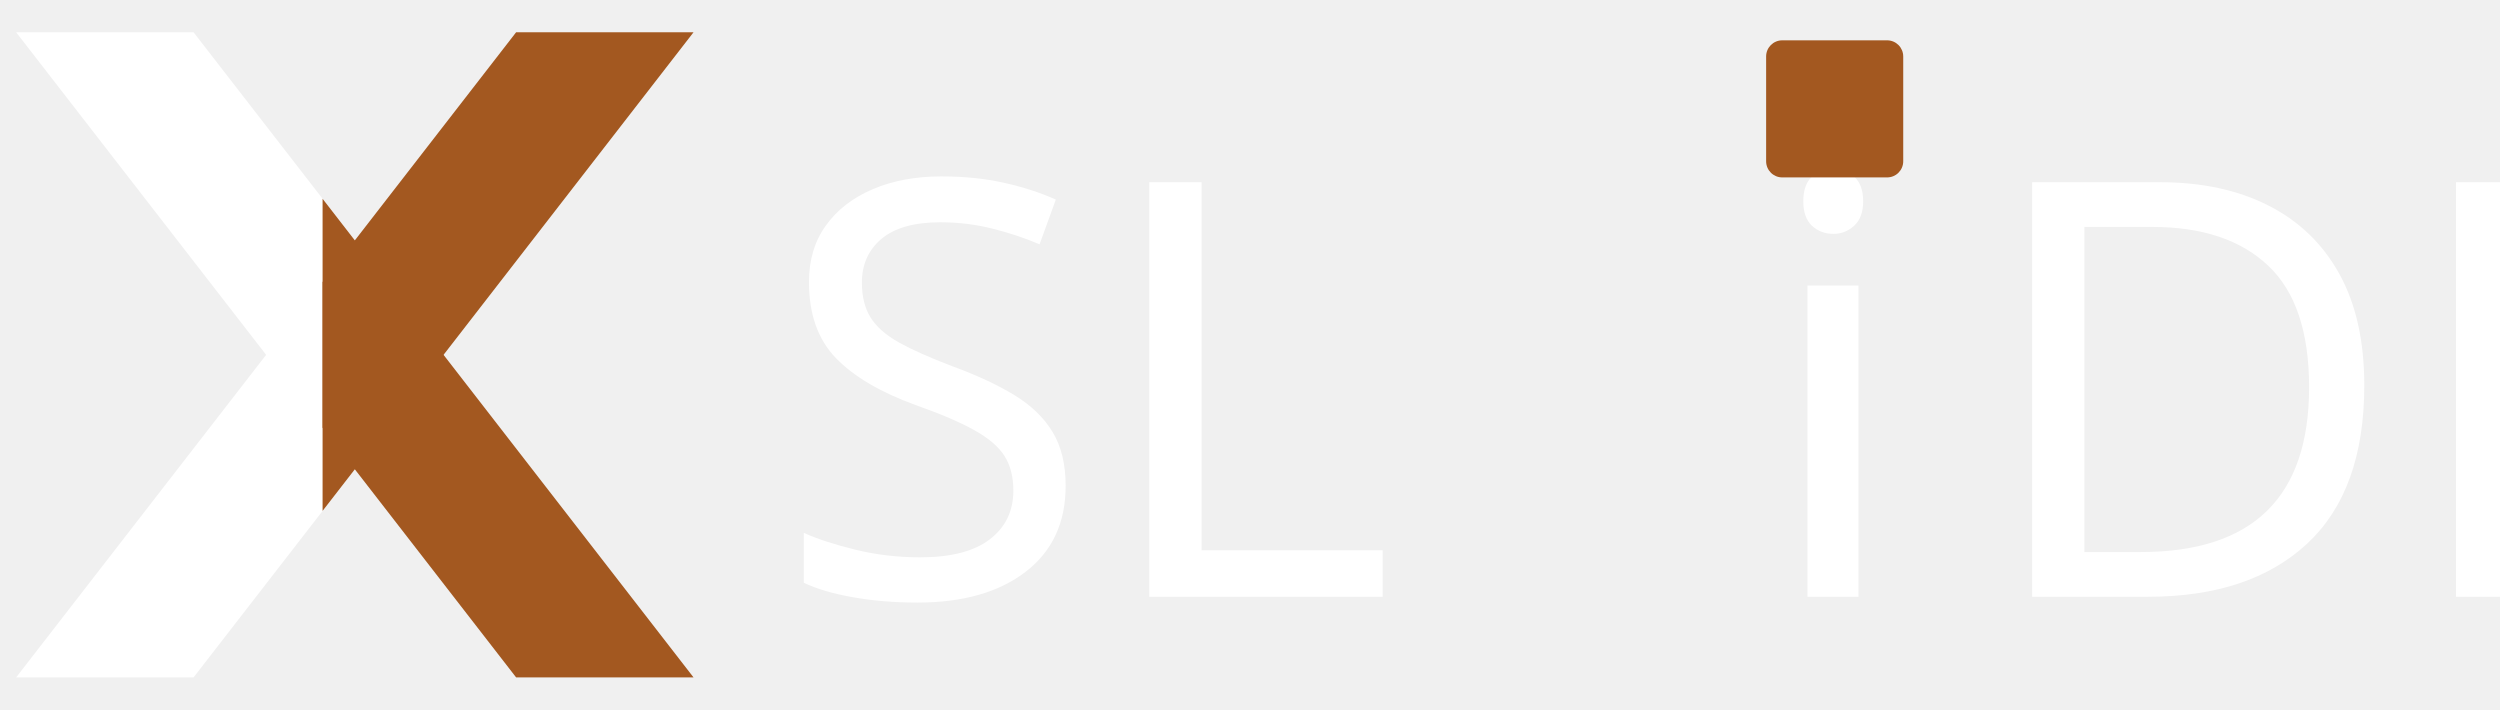
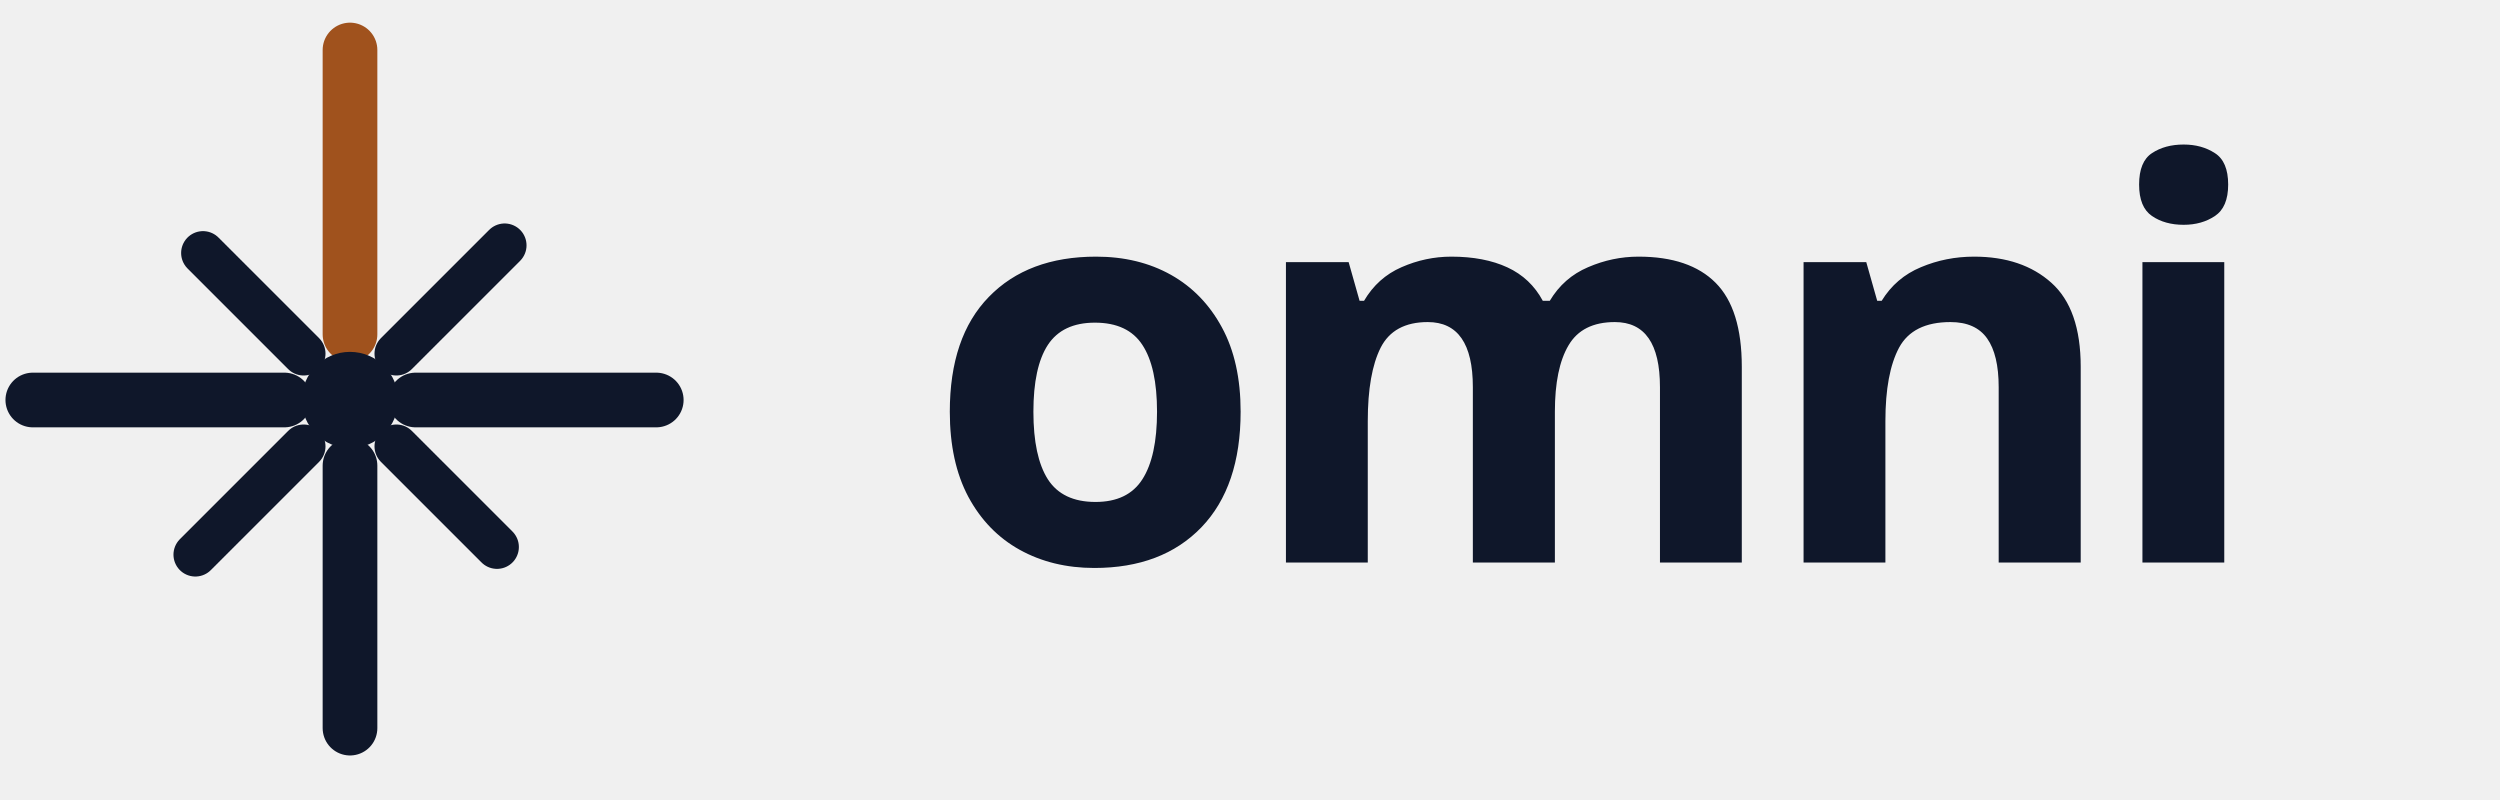
- <svg xmlns="http://www.w3.org/2000/svg" viewBox="0 0 310 88" fill="none">
-   <defs>
-     <clipPath id="xl">
-       <rect x="-2" y="-2" width="46" height="92" />
-     </clipPath>
-     <clipPath id="xr">
-       <rect x="40" y="-2" width="48" height="92" />
-     </clipPath>
-   </defs>
-   <g clip-path="url(#xl)" fill="white">
-     <polygon points="2,4  24,4  86,84  64,84" />
-     <polygon points="2,84  24,84  86,4  64,4" />
+ <svg xmlns="http://www.w3.org/2000/svg" viewBox="0 0 200 64" width="200" height="64" role="img" aria-label="Omni" fill="none">
+   <g transform="translate(0, 4) scale(1.75)">
+     <g stroke-linecap="round" fill="none">
+       <line x1="16.00" y1="13.00" x2="16.00" y2="0.00" stroke="#A0521D" stroke-width="2.5" />
+       <line x1="18.12" y1="13.88" x2="23.07" y2="8.93" stroke="#0F172A" stroke-width="2.0" />
+       <line x1="19.00" y1="16.00" x2="30.00" y2="16.00" stroke="#0F172A" stroke-width="2.5" />
+       <line x1="18.12" y1="18.12" x2="22.72" y2="22.72" stroke="#0F172A" stroke-width="2.0" />
+       <line x1="16.00" y1="19.00" x2="16.00" y2="31.00" stroke="#0F172A" stroke-width="2.5" />
+       <line x1="13.88" y1="18.12" x2="8.93" y2="23.07" stroke="#0F172A" stroke-width="2.0" />
+       <line x1="13.00" y1="16.00" x2="1.50" y2="16.00" stroke="#0F172A" stroke-width="2.5" />
+       <line x1="13.88" y1="13.88" x2="9.28" y2="9.28" stroke="#0F172A" stroke-width="2.0" />
+     </g>
+     <circle cx="16" cy="16" r="2.2" fill="#0F172A" />
  </g>
-   <g clip-path="url(#xr)" fill="#A35820">
-     <polygon points="2,4  24,4  86,84  64,84" />
-     <polygon points="2,84  24,84  86,4  64,4" />
-   </g>
-   <text x="96" y="74" font-family="Impact,'Arial Narrow Bold','Arial Black',sans-serif" font-size="72" fill="white">SL</text>
-   <text x="218" y="74" font-family="Impact,'Arial Narrow Bold','Arial Black',sans-serif" font-size="72" fill="white">i</text>
-   <rect x="219" y="5" width="17" height="17" rx="2" fill="#A35820" />
-   <text x="245" y="74" font-family="Impact,'Arial Narrow Bold','Arial Black',sans-serif" font-size="72" fill="white">DE</text>
+   <text x="74" y="45" font-family="Poppins, system-ui, sans-serif" font-weight="800" font-size="44" letter-spacing="-1.8" fill="#0F172A">omni</text>
</svg>
